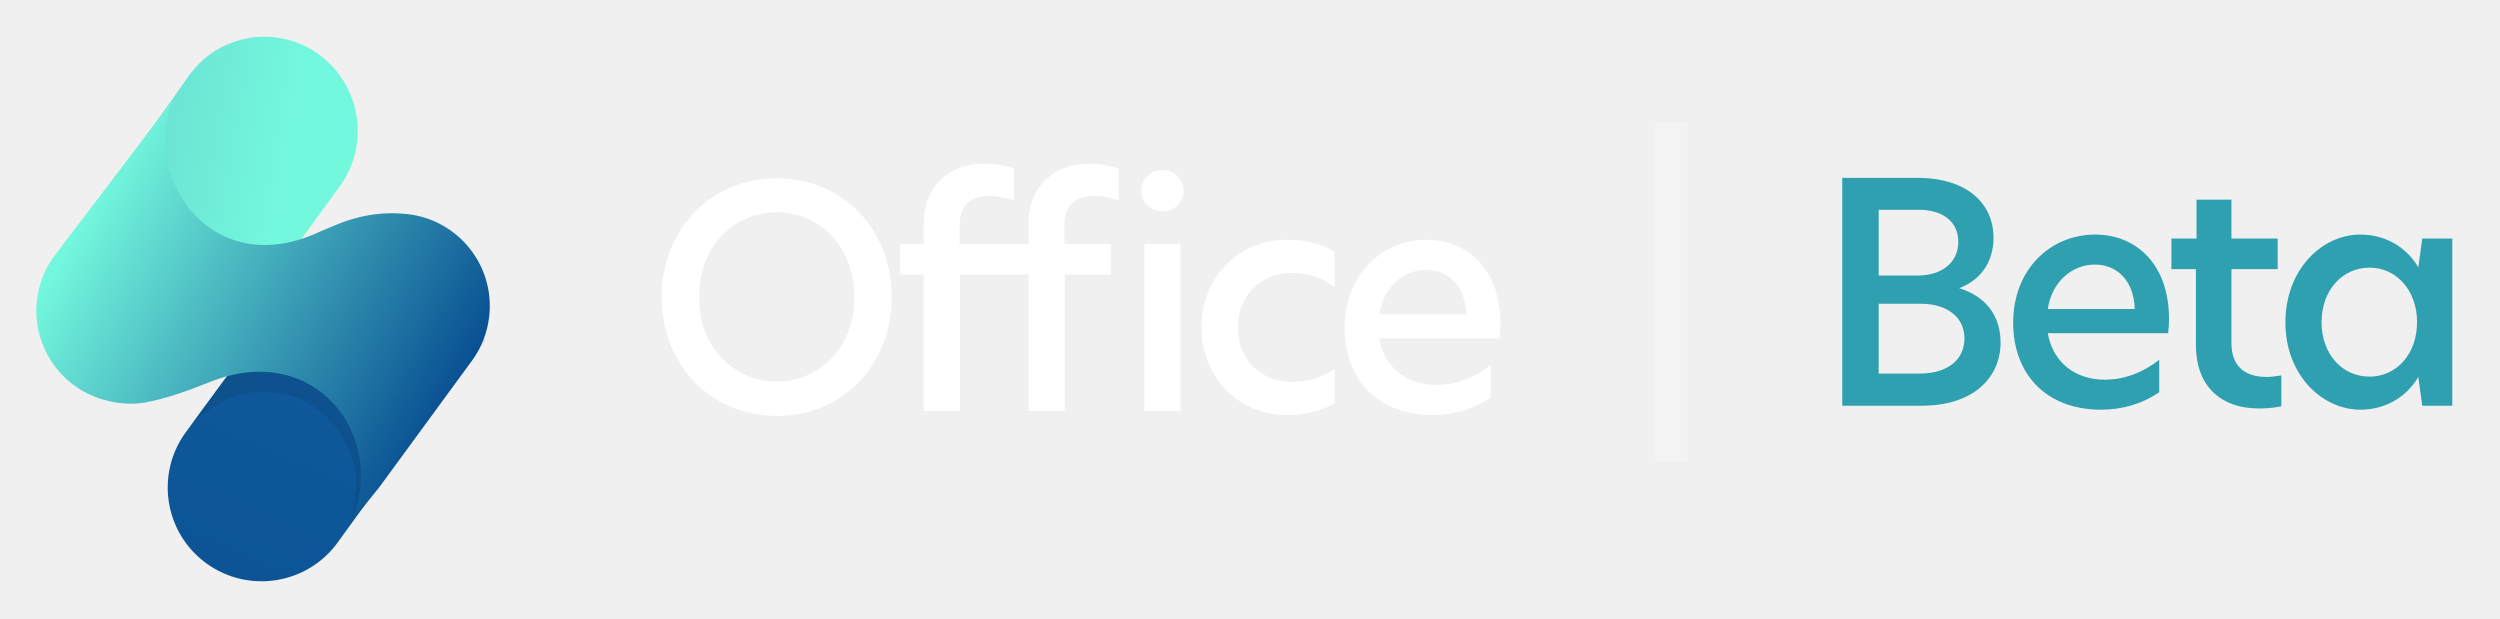
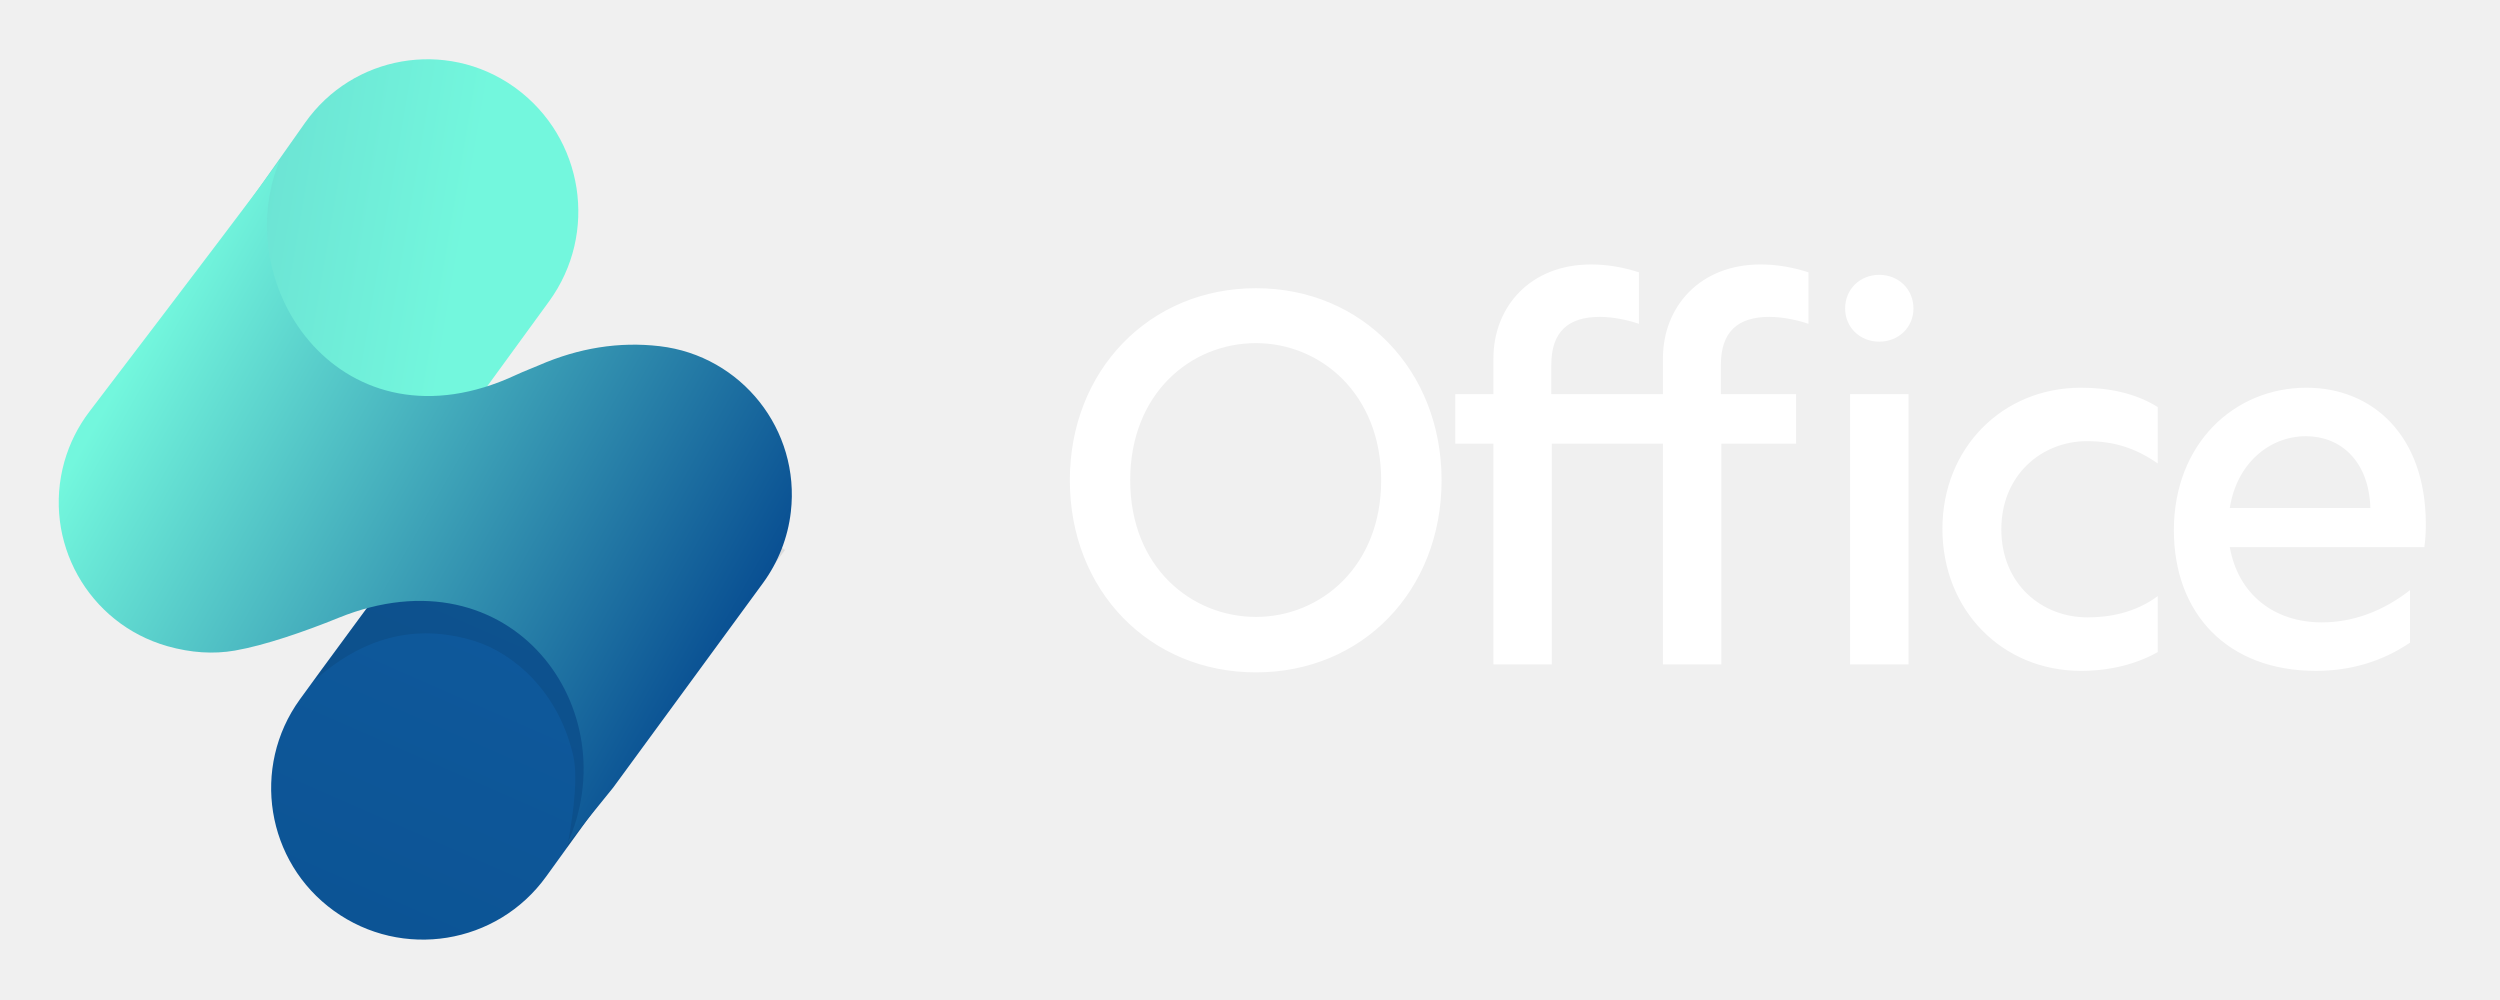
- <svg xmlns="http://www.w3.org/2000/svg" width="97" height="24" viewBox="0 0 97 24" fill="none">
-   <path fill-rule="evenodd" clip-rule="evenodd" d="M8.014 21.863C6.387 20.688 6.021 18.417 7.195 16.79C7.198 16.787 7.201 16.783 7.203 16.779C7.426 16.474 7.595 16.241 7.711 16.081C7.977 15.714 8.962 14.381 10.665 12.081C11.848 10.483 14.099 10.136 15.708 11.306C17.313 12.472 17.672 14.718 16.511 16.327L13.107 21.041C11.928 22.674 9.648 23.042 8.014 21.863Z" fill="url(#paint0_linear_16409_24704)" />
-   <path opacity="0.49" fill-rule="evenodd" clip-rule="evenodd" d="M13.61 20.346C13.805 19.311 13.855 18.582 13.761 18.159C13.419 16.627 12.347 15.678 11.366 15.38C9.979 14.959 8.693 15.29 7.508 16.37C8.859 14.527 9.644 13.454 9.864 13.151C10.084 12.848 11.139 11.457 13.029 8.978L18.841 13.201L13.61 20.346Z" fill="black" fill-opacity="0.166" />
-   <path fill-rule="evenodd" clip-rule="evenodd" d="M4.976 12.673L4.713 12.482C3.18 11.368 2.84 9.222 3.954 7.688C4.141 7.431 4.328 7.173 4.516 6.915C4.779 6.552 5.715 5.23 7.324 2.947L7.324 2.947C8.466 1.326 10.706 0.938 12.327 2.08C12.345 2.093 12.362 2.106 12.38 2.119C14.011 3.313 14.368 5.602 13.177 7.236L9.768 11.918C8.653 13.448 6.508 13.787 4.976 12.673Z" fill="url(#paint1_linear_16409_24704)" />
-   <path fill-rule="evenodd" clip-rule="evenodd" d="M6.72 3.836C5.444 6.886 8.223 10.943 12.386 8.999C12.568 8.915 12.753 8.847 12.931 8.77C13.892 8.351 14.859 8.197 15.829 8.31L15.829 8.31C17.798 8.539 19.209 10.32 18.98 12.289C18.909 12.906 18.678 13.494 18.311 13.996L14.717 18.903L13.607 20.276C15.089 17.03 12.276 13.145 8.122 14.831C7.31 15.161 6.35 15.492 5.636 15.616C5.121 15.705 4.583 15.67 4.02 15.511L4.02 15.511C2.113 14.97 1.006 12.986 1.546 11.079C1.669 10.646 1.872 10.241 2.144 9.883C4.858 6.321 6.383 4.305 6.72 3.836Z" fill="url(#paint2_linear_16409_24704)" />
-   <path d="M30.142 6.917C32.697 6.917 34.598 8.889 34.598 11.527C34.598 14.176 32.697 16.137 30.142 16.137C27.588 16.137 25.675 14.176 25.675 11.527C25.676 8.89 27.588 6.918 30.142 6.917ZM49.945 9.305C50.61 9.305 51.251 9.437 51.786 9.769V11.123C51.239 10.743 50.717 10.588 50.088 10.588C49.007 10.588 48.032 11.397 48.032 12.704C48.032 14.022 49.006 14.818 50.099 14.818C50.622 14.818 51.239 14.711 51.786 14.307V15.65C51.287 15.935 50.646 16.101 49.945 16.101C48.056 16.101 46.618 14.652 46.618 12.692C46.618 10.755 48.056 9.305 49.945 9.305ZM55.356 9.305C56.925 9.305 58.219 10.434 58.219 12.585C58.219 12.786 58.208 12.965 58.184 13.131H53.515C53.718 14.272 54.585 14.937 55.725 14.937C56.462 14.937 57.186 14.675 57.84 14.165V15.424C57.174 15.876 56.414 16.101 55.583 16.101C53.456 16.101 52.173 14.723 52.173 12.727C52.173 10.648 53.622 9.305 55.356 9.305ZM42.252 6.347C42.656 6.347 43.036 6.419 43.404 6.538V7.773C43.166 7.69 42.798 7.607 42.466 7.607C41.705 7.607 41.3 7.963 41.3 8.759V9.459H43.107V10.648H41.313V15.947H39.911V10.648H37.244V15.947H35.842V10.648H34.926V9.459H35.842V8.604C35.842 7.357 36.733 6.347 38.182 6.347C38.586 6.347 38.966 6.419 39.335 6.538V7.773C39.097 7.69 38.729 7.607 38.396 7.607C37.636 7.607 37.232 7.963 37.232 8.759V9.459H39.911V8.604C39.911 7.357 40.802 6.347 42.252 6.347ZM45.803 15.947H44.402V9.459H45.803V15.947ZM30.142 8.236C28.574 8.236 27.125 9.448 27.125 11.527C27.125 13.618 28.598 14.806 30.142 14.806C31.687 14.806 33.148 13.606 33.148 11.527C33.148 9.448 31.687 8.236 30.142 8.236ZM55.344 10.47C54.465 10.47 53.682 11.124 53.515 12.193H56.889C56.854 11.04 56.152 10.47 55.344 10.47ZM45.102 6.596C45.566 6.596 45.923 6.941 45.923 7.405C45.922 7.856 45.566 8.201 45.102 8.201C44.639 8.2 44.283 7.856 44.283 7.405C44.283 6.942 44.639 6.596 45.102 6.596Z" fill="#FFFFFF" />
-   <path d="M65.479 17.916H64.219V4.752H65.479V17.916Z" fill="#FFFFFF" fill-opacity="0.2" />
-   <path d="M81.295 9.101C82.863 9.101 84.158 10.229 84.158 12.38C84.158 12.582 84.147 12.76 84.123 12.927H79.453C79.655 14.067 80.522 14.732 81.663 14.732C82.4 14.732 83.125 14.471 83.778 13.96V15.22C83.113 15.671 82.352 15.896 81.52 15.896C79.394 15.896 78.111 14.518 78.111 12.523C78.111 10.443 79.56 9.101 81.295 9.101ZM91.585 9.101C92.535 9.101 93.367 9.576 93.83 10.372L93.984 9.255H95.149V15.742H93.984L93.83 14.625C93.367 15.421 92.535 15.896 91.585 15.896C90.1 15.896 88.674 14.554 88.674 12.511C88.674 10.444 90.1 9.101 91.585 9.101ZM86.58 9.255H88.374V10.443H86.58V13.318C86.58 14.245 87.149 14.625 87.933 14.625C88.112 14.625 88.302 14.602 88.516 14.566V15.766C88.338 15.801 88.04 15.849 87.648 15.849C86.116 15.848 85.201 14.934 85.201 13.39V10.443H84.251V9.255H85.225V7.746H86.58V9.255ZM74.402 6.902C76.339 6.902 77.348 7.913 77.348 9.22C77.348 10.241 76.778 10.895 76.018 11.18C77.076 11.512 77.622 12.273 77.622 13.295C77.622 14.614 76.612 15.742 74.556 15.742H71.479V6.902H74.402ZM91.941 10.384C90.884 10.384 90.076 11.263 90.076 12.499C90.076 13.746 90.884 14.613 91.941 14.613C92.975 14.613 93.782 13.746 93.782 12.499C93.782 11.264 92.975 10.384 91.941 10.384ZM72.893 14.495H74.473C75.614 14.495 76.221 13.924 76.221 13.128C76.22 12.285 75.519 11.786 74.533 11.786H72.893V14.495ZM81.283 10.265C80.404 10.265 79.619 10.919 79.453 11.988H82.828C82.792 10.836 82.091 10.265 81.283 10.265ZM72.893 10.692H74.379C75.412 10.692 75.982 10.134 75.982 9.386C75.982 8.626 75.412 8.139 74.438 8.139H72.893V10.692Z" fill="#2FA0AF" />
+ <svg xmlns="http://www.w3.org/2000/svg" width="60" height="24" viewBox="0 0 60 24" fill="none">
+   <path d="M8.014 21.86C6.387 20.686 6.021 18.415 7.195 16.788C7.198 16.784 7.201 16.781 7.203 16.777C7.426 16.471 7.595 16.239 7.711 16.079C7.977 15.712 8.962 14.379 10.665 12.078V12.078C11.848 10.48 14.099 10.134 15.708 11.303C17.313 12.47 17.672 14.715 16.511 16.325L13.107 21.038C11.928 22.672 9.648 23.04 8.014 21.86Z" fill-rule="evenodd" clip-rule="evenodd" fill="url(#paint0_linear_19828_85074)" />
+   <path opacity="0.49" d="M13.61 20.344C13.805 19.309 13.855 18.58 13.761 18.157C13.419 16.625 12.347 15.676 11.366 15.378C9.979 14.957 8.693 15.287 7.509 16.368C8.859 14.525 9.644 13.451 9.864 13.149C10.084 12.846 11.139 11.455 13.029 8.976L18.841 13.199L13.61 20.344Z" fill-rule="evenodd" clip-rule="evenodd" fill="black" fill-opacity="0.166" />
+   <path d="M4.976 12.671L4.713 12.48C3.179 11.366 2.839 9.219 3.953 7.686C4.14 7.428 4.328 7.17 4.515 6.913C4.779 6.55 5.715 5.227 7.323 2.944L7.323 2.944C8.466 1.324 10.705 0.936 12.326 2.078C12.344 2.09 12.362 2.103 12.379 2.116C14.01 3.311 14.367 5.6 13.177 7.234L9.767 11.915C8.652 13.446 6.508 13.784 4.976 12.671Z" fill-rule="evenodd" clip-rule="evenodd" fill="url(#paint1_linear_19828_85074)" />
+   <path d="M6.72 3.834C5.444 6.885 8.223 10.941 12.386 8.998C12.568 8.913 12.753 8.845 12.931 8.768C13.892 8.349 14.859 8.195 15.829 8.308L15.829 8.308C17.798 8.537 19.209 10.318 18.98 12.287C18.909 12.904 18.678 13.492 18.311 13.994L14.717 18.901L13.607 20.274C15.089 17.029 12.276 13.143 8.122 14.829C7.31 15.159 6.35 15.49 5.636 15.614C5.121 15.703 4.583 15.668 4.02 15.509L4.02 15.509C2.113 14.968 1.006 12.984 1.546 11.077C1.669 10.644 1.872 10.239 2.144 9.881C4.858 6.319 6.383 4.303 6.72 3.834Z" fill-rule="evenodd" clip-rule="evenodd" fill="url(#paint2_linear_19828_85074)" />
+   <path d="M30.143 6.917C32.697 6.917 34.597 8.889 34.598 11.526C34.598 14.176 32.697 16.137 30.143 16.137C27.588 16.137 25.676 14.176 25.676 11.526C25.676 8.889 27.588 6.917 30.143 6.917ZM49.944 9.305C50.61 9.305 51.252 9.436 51.786 9.769V11.123C51.24 10.743 50.717 10.588 50.087 10.588C49.006 10.588 48.032 11.396 48.032 12.703C48.032 14.021 49.006 14.817 50.099 14.817C50.621 14.817 51.24 14.711 51.786 14.307V15.649C51.287 15.934 50.645 16.101 49.944 16.101C48.056 16.1 46.618 14.651 46.618 12.691C46.618 10.755 48.055 9.305 49.944 9.305ZM55.356 9.305C56.925 9.305 58.22 10.434 58.22 12.584C58.22 12.786 58.208 12.964 58.185 13.131H53.515C53.717 14.271 54.584 14.937 55.725 14.937C56.461 14.937 57.186 14.675 57.84 14.164V15.424C57.175 15.875 56.414 16.101 55.582 16.101C53.456 16.101 52.173 14.723 52.173 12.727C52.173 10.647 53.622 9.305 55.356 9.305ZM42.251 6.347C42.655 6.347 43.035 6.417 43.403 6.536V7.772C43.166 7.689 42.797 7.605 42.465 7.605C41.705 7.606 41.301 7.963 41.301 8.759V9.459H43.106V10.648H41.312V15.946H39.91V10.648H37.243V15.946H35.842V10.648H34.927V9.459H35.842V8.604C35.842 7.356 36.733 6.347 38.183 6.347C38.586 6.347 38.967 6.417 39.335 6.536V7.772C39.097 7.689 38.729 7.606 38.397 7.605C37.636 7.605 37.231 7.963 37.231 8.759V9.459H39.91V8.604C39.91 7.356 40.802 6.347 42.251 6.347ZM45.804 15.946H44.401V9.459H45.804V15.946ZM30.143 8.235C28.574 8.235 27.125 9.447 27.125 11.526C27.125 13.617 28.598 14.806 30.143 14.806C31.687 14.806 33.148 13.605 33.148 11.526C33.148 9.447 31.687 8.235 30.143 8.235ZM55.345 10.469C54.465 10.469 53.681 11.123 53.515 12.192H56.889C56.853 11.04 56.153 10.469 55.345 10.469ZM45.102 6.596C45.566 6.596 45.923 6.941 45.923 7.404C45.923 7.856 45.566 8.2 45.102 8.2C44.639 8.2 44.283 7.856 44.283 7.404C44.283 6.941 44.639 6.596 45.102 6.596Z" fill="white" />
  <defs>
-     <linearGradient id="paint0_linear_16409_24704" x1="9.309" y1="22.476" x2="13.402" y2="13.145" gradientUnits="userSpaceOnUse">
+     <linearGradient id="paint0_linear_19828_85074" x1="9.309" y1="22.474" x2="13.402" y2="13.143" gradientUnits="userSpaceOnUse">
      <stop stop-color="#0C5495" />
      <stop offset="1" stop-color="#0F5A9D" />
    </linearGradient>
-     <linearGradient id="paint1_linear_16409_24704" x1="11.79" y1="1.925" x2="-2.34" y2="-0.479" gradientUnits="userSpaceOnUse">
+     <linearGradient id="paint1_linear_19828_85074" x1="11.79" y1="1.922" x2="-2.341" y2="-0.481" gradientUnits="userSpaceOnUse">
      <stop stop-color="#73F7DD" />
      <stop offset="1" stop-color="#5FBFC3" />
    </linearGradient>
-     <linearGradient id="paint2_linear_16409_24704" x1="3.815" y1="7.491" x2="17.693" y2="15.424" gradientUnits="userSpaceOnUse">
+     <linearGradient id="paint2_linear_19828_85074" x1="3.815" y1="7.489" x2="17.693" y2="15.422" gradientUnits="userSpaceOnUse">
      <stop stop-color="#73F7DD" />
      <stop offset="1" stop-color="#084E92" />
    </linearGradient>
  </defs>
</svg>
